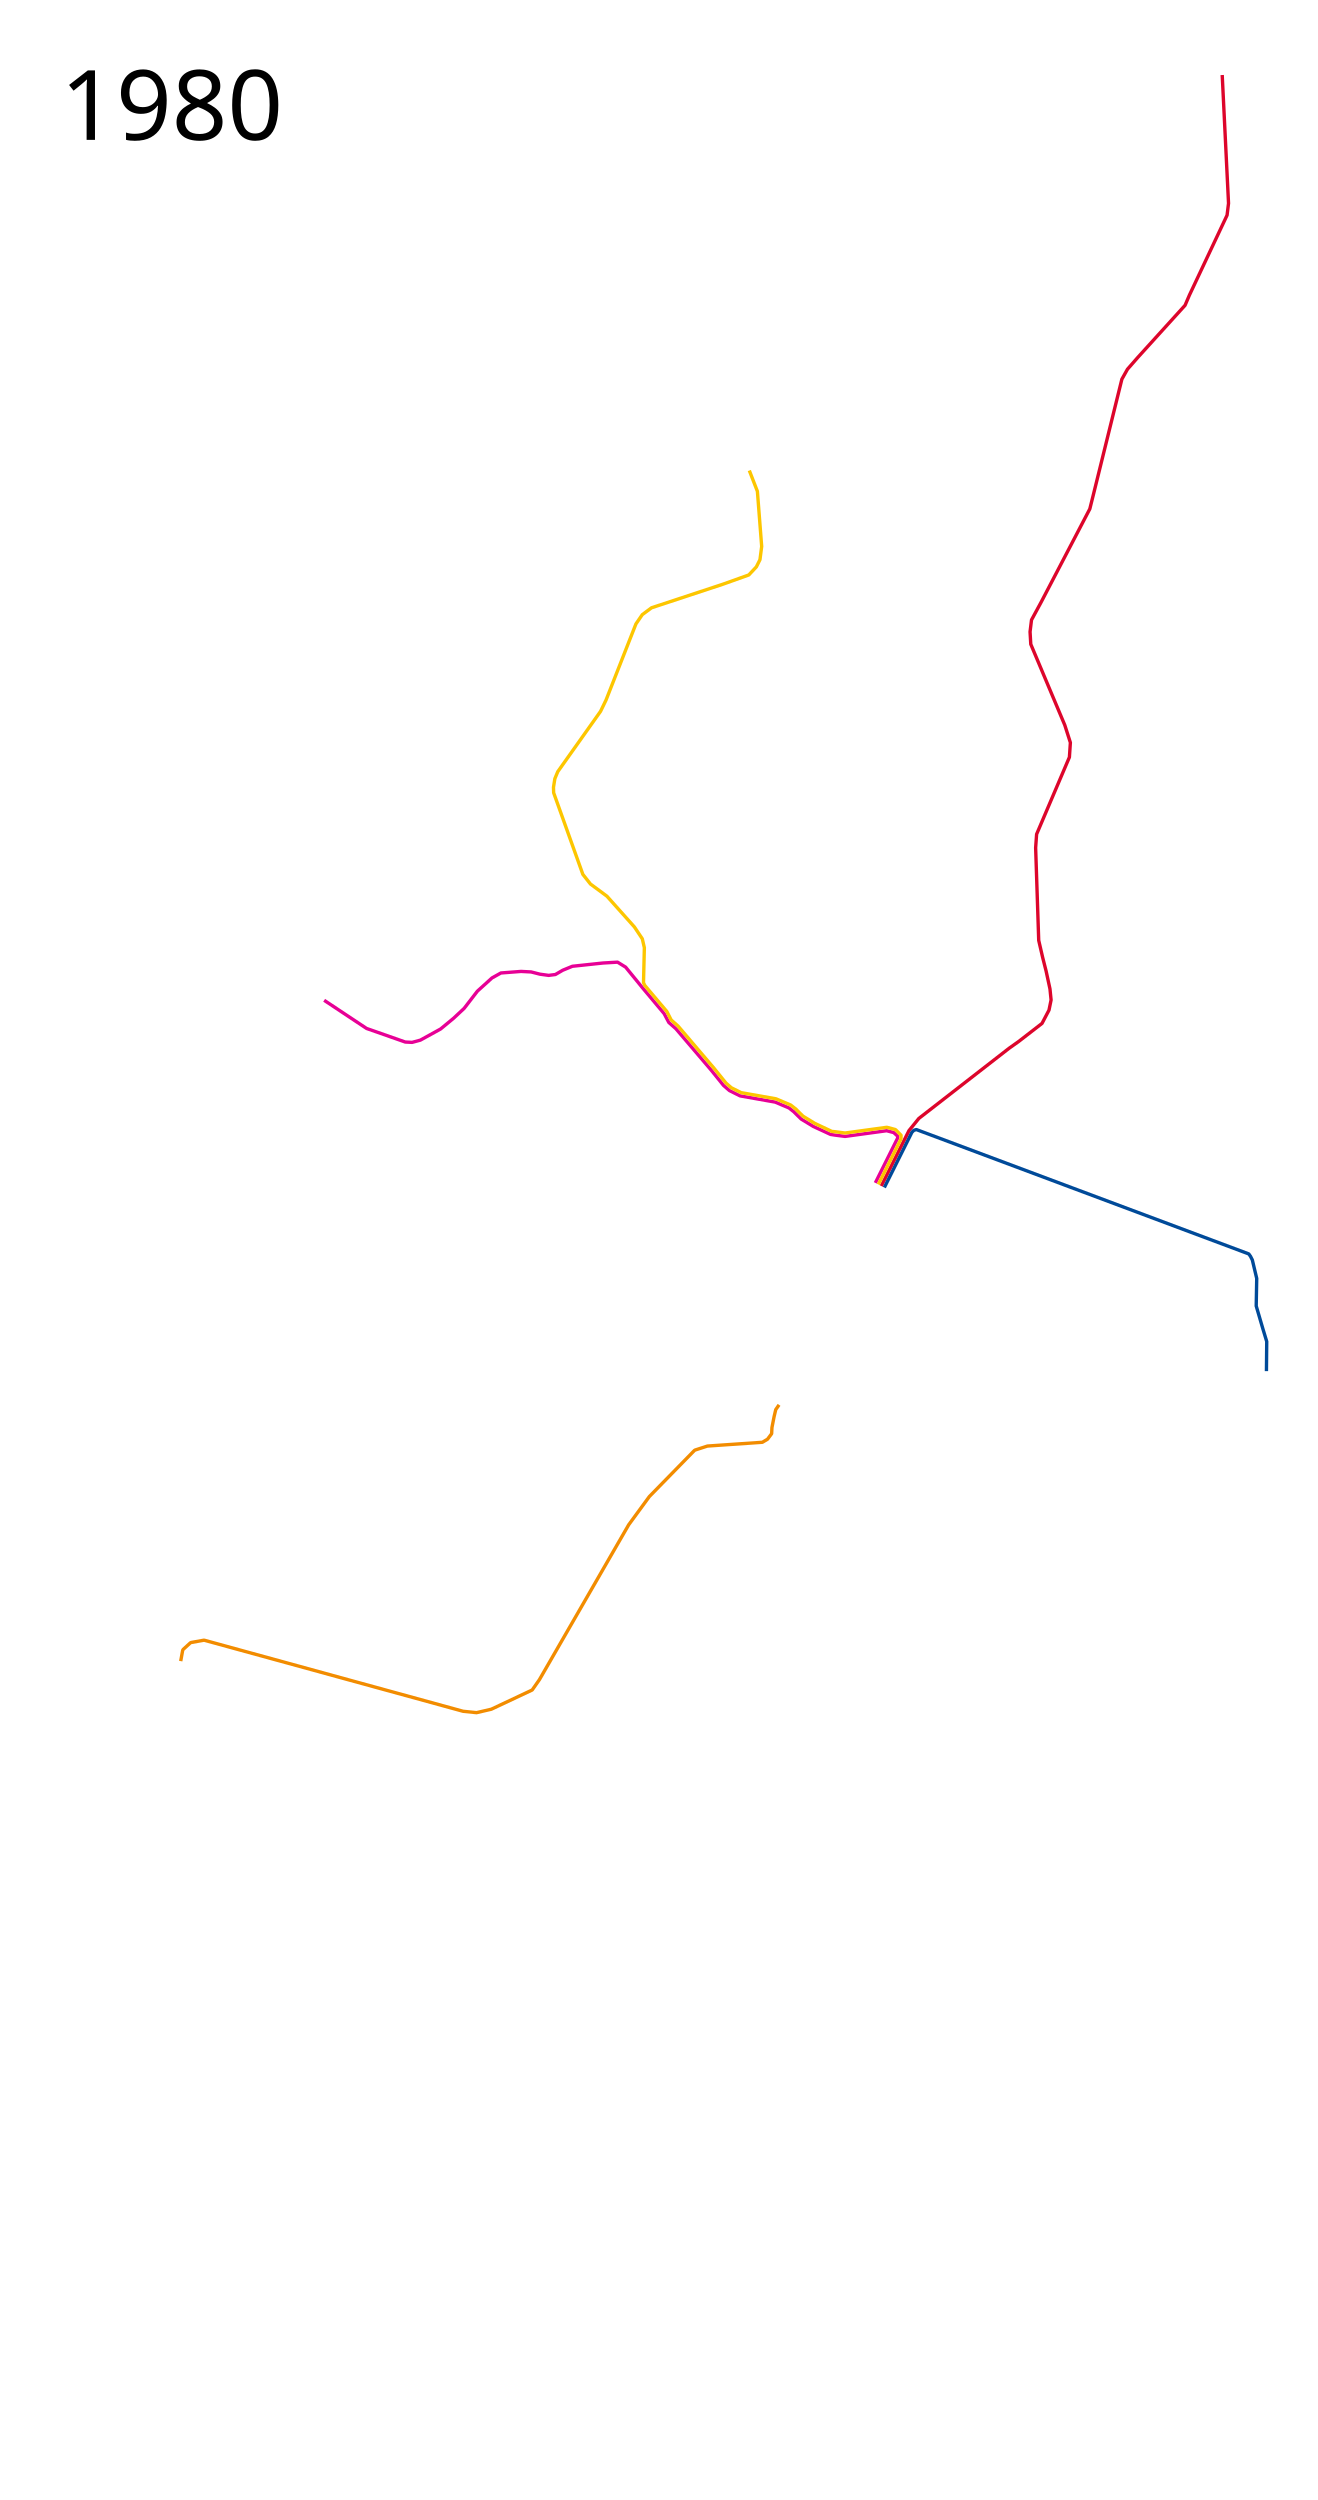
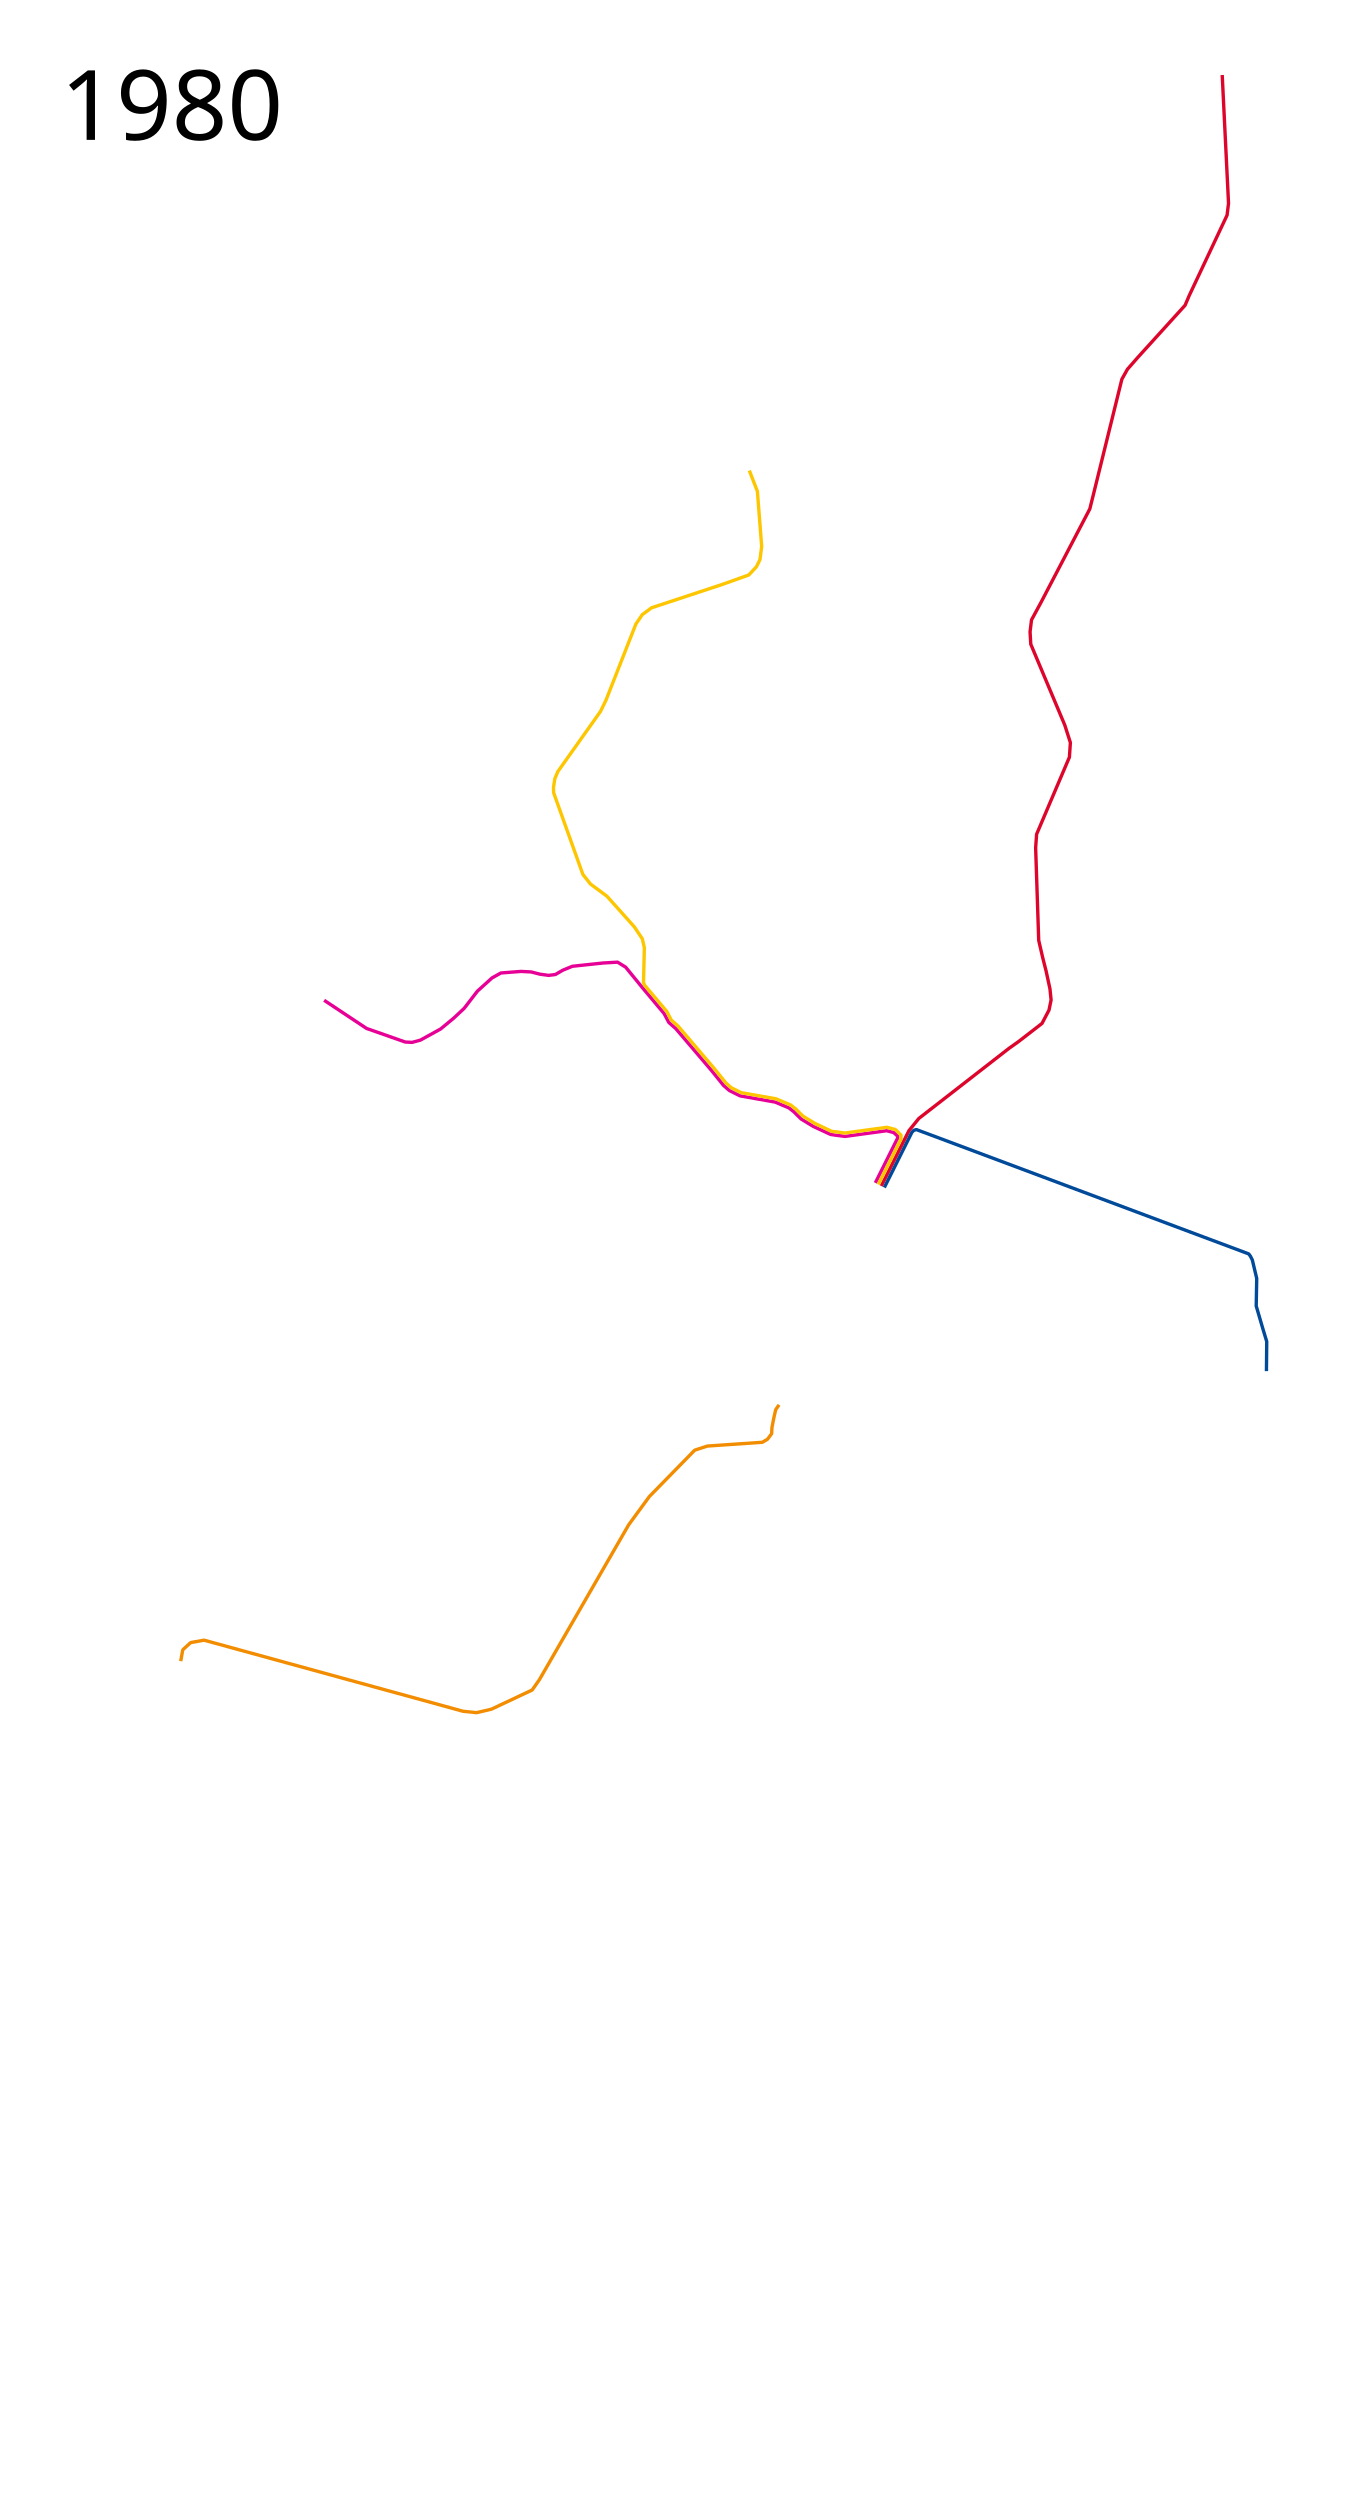
- <svg xmlns="http://www.w3.org/2000/svg" height="3700" width="1950">
+ <svg xmlns="http://www.w3.org/2000/svg" height="3700" width="2000">
  <path style="line-height:normal;font-variant-ligatures:normal;font-variant-position:normal;font-variant-caps:normal;font-variant-numeric:normal;font-variant-alternates:normal;font-feature-settings:normal;text-indent:0;text-align:start;text-decoration-line:none;text-decoration-style:solid;text-decoration-color:#000;text-transform:none;text-orientation:mixed;white-space:normal;shape-padding:0;isolation:auto;mix-blend-mode:normal;solid-color:#000;solid-opacity:1" d="M479.746 1480.424l62.796 41.695 57.204 20.084 10.17.509 12.203-3.305 30-16.526 19.067-15.762 15.763-14.746 19.576-25.424 21.61-19.576 13.22-7.373 29.747-2.288 15 .763 12.966 3.305 12.966 1.78 9.915-1.272 10.932-6.356 14.238-5.847 45.254-4.83 21.61-1.272 11.95 7.373 25.085 30.725 31.887 38.07 6.966 13.132 10.367 9.138 52.475 61.563 17.957 22.265.305.315 8.359 7.281.523.352 15.1 7.55.684.225 51.496 9.12 20.64 8.745 7.075 5.594 4.958 4.949 6.104 5.947 17.945 10.887 25.272 11.7 6.469 1.03 14.76 1.91h.66l61.171-8.38 10.534 2.754 5.885 5.311-.068 2.758-33.058 66.352" color="#000" font-weight="400" font-family="sans-serif" overflow="visible" fill="none" stroke="#e70095" stroke-width="5" stroke-linejoin="round" />
  <path style="line-height:normal;font-variant-ligatures:normal;font-variant-position:normal;font-variant-caps:normal;font-variant-numeric:normal;font-variant-alternates:normal;font-feature-settings:normal;text-indent:0;text-align:start;text-decoration-line:none;text-decoration-style:solid;text-decoration-color:#000;text-transform:none;text-orientation:mixed;white-space:normal;shape-padding:0;isolation:auto;mix-blend-mode:normal;solid-color:#000;solid-opacity:1" d="M267.459 2458.468l2.898-15.949.773-1.398 10.54-9.623 1.244-.615 18.562-3.333 1.104.051 382.834 105.102h.01-.002.002l19.832 2.035 21.861-5.086h.002v0h.002l60.506-28.472 10.678-15.252v0h.004l132.13-229.2.149-.228 30.328-41.445.23-.272 66.562-68.076 1.016-.63 17.936-5.817.6-.115 81.048-5.573 7.625-4.574 6.102-8.135.453-9.074 3.131-15.974 2.478-10.565 4.891-7.08" color="#000" font-weight="400" font-family="sans-serif" overflow="visible" fill="none" stroke="#f28c00" stroke-width="5" stroke-linejoin="round" />
  <text style="line-height:125%;-inkscape-font-specification:Sans" y="206.96" x="89.453" font-weight="400" font-size="144px" font-family="Sans" letter-spacing="0" word-spacing="0">
    <tspan y="206.96" x="89.453">1980</tspan>
  </text>
  <path d="M1304.302 1755.314l40.986-82.013 14.643-18.055 133.622-103.869 13.983-9.915 34.652-26.832 10.342-19.69 3.08-15.021-1.653-16.27-5.753-26.607-5.109-20.157-5.803-25.081-4.548-137.052 1.438-20.134 48.539-113.976 1.438-21.573-8.27-25.887-50.336-119.73-1.079-18.336 2.158-17.618 14.022-25.887 72.269-138.425 5.393-21.573 42.067-170.425 8.27-14.741 15.1-17.258 70.112-77.303 6.471-15.1 55.73-118.291 2.157-17.618-9.348-189.84" style="line-height:normal;font-variant-ligatures:normal;font-variant-position:normal;font-variant-caps:normal;font-variant-numeric:normal;font-variant-alternates:normal;font-feature-settings:normal;text-indent:0;text-align:start;text-decoration-line:none;text-decoration-style:solid;text-decoration-color:#000;text-transform:none;text-orientation:mixed;white-space:normal;shape-padding:0;isolation:auto;mix-blend-mode:normal;solid-color:#000;solid-opacity:1" color="#000" font-weight="400" font-family="sans-serif" overflow="visible" fill="none" stroke="#dd052b" stroke-width="5" stroke-linejoin="round" />
  <path d="M1308.794 1757.583l40.808-81.784 2.932-2.975 3.694-1.068 491.95 184.048 2.543 3.56 2.718 5.358 6.503 27.36-.756 40.763 9.873 33.79 5.694 18.85-.425 43.785" fill="none" stroke="#004a99" stroke-width="5" stroke-linejoin="round" />
  <path style="line-height:normal;font-variant-ligatures:normal;font-variant-position:normal;font-variant-caps:normal;font-variant-numeric:normal;font-variant-alternates:normal;font-variant-east-asian:normal;font-feature-settings:normal;font-variation-settings:normal;text-indent:0;text-align:start;text-decoration-line:none;text-decoration-style:solid;text-decoration-color:#000;text-transform:none;text-orientation:mixed;white-space:normal;shape-padding:0;shape-margin:0;inline-size:0;isolation:auto;mix-blend-mode:normal;solid-color:#000;solid-opacity:1" d="M1108.983 696.356l11.95 30.763 6.355 81.61-2.542 19.576-5.34 10.678-11.186 11.95-38.39 13.728-105.508 34.83-13.729 10.17-9.407 13.729-44.237 112.627-8.135 16.78-63.306 89.237-4.322 10.424-2.033 12.711.254 8.136 43.22 120.763 11.187 14.237 24.406 18.05 40.678 45.51 11.695 17.542 3.051 13.22-1.266 51.742 1.848 3.961 32.716 38.688 6.351 12.454 10.305 9.182 52.943 62.111.043.053 17.84 22.121 7.953 6.928 14.492 7.246 51.418 9.103.54.16 21.212 8.99.576.34 7.729 6.114.634.746 4.56 4.585 4.977 4.81 17.483 10.694 25.054 11.81 4.669.453 14.95 1.935 61.333-8.404.97.059 11.686 3.057 1.156.67 7.73 7.91-.08 5.428-33.616 67.44" color="#000" font-weight="400" font-family="sans-serif" overflow="visible" fill="none" stroke="#fdc600" stroke-width="5" stroke-linejoin="round" />
</svg>
